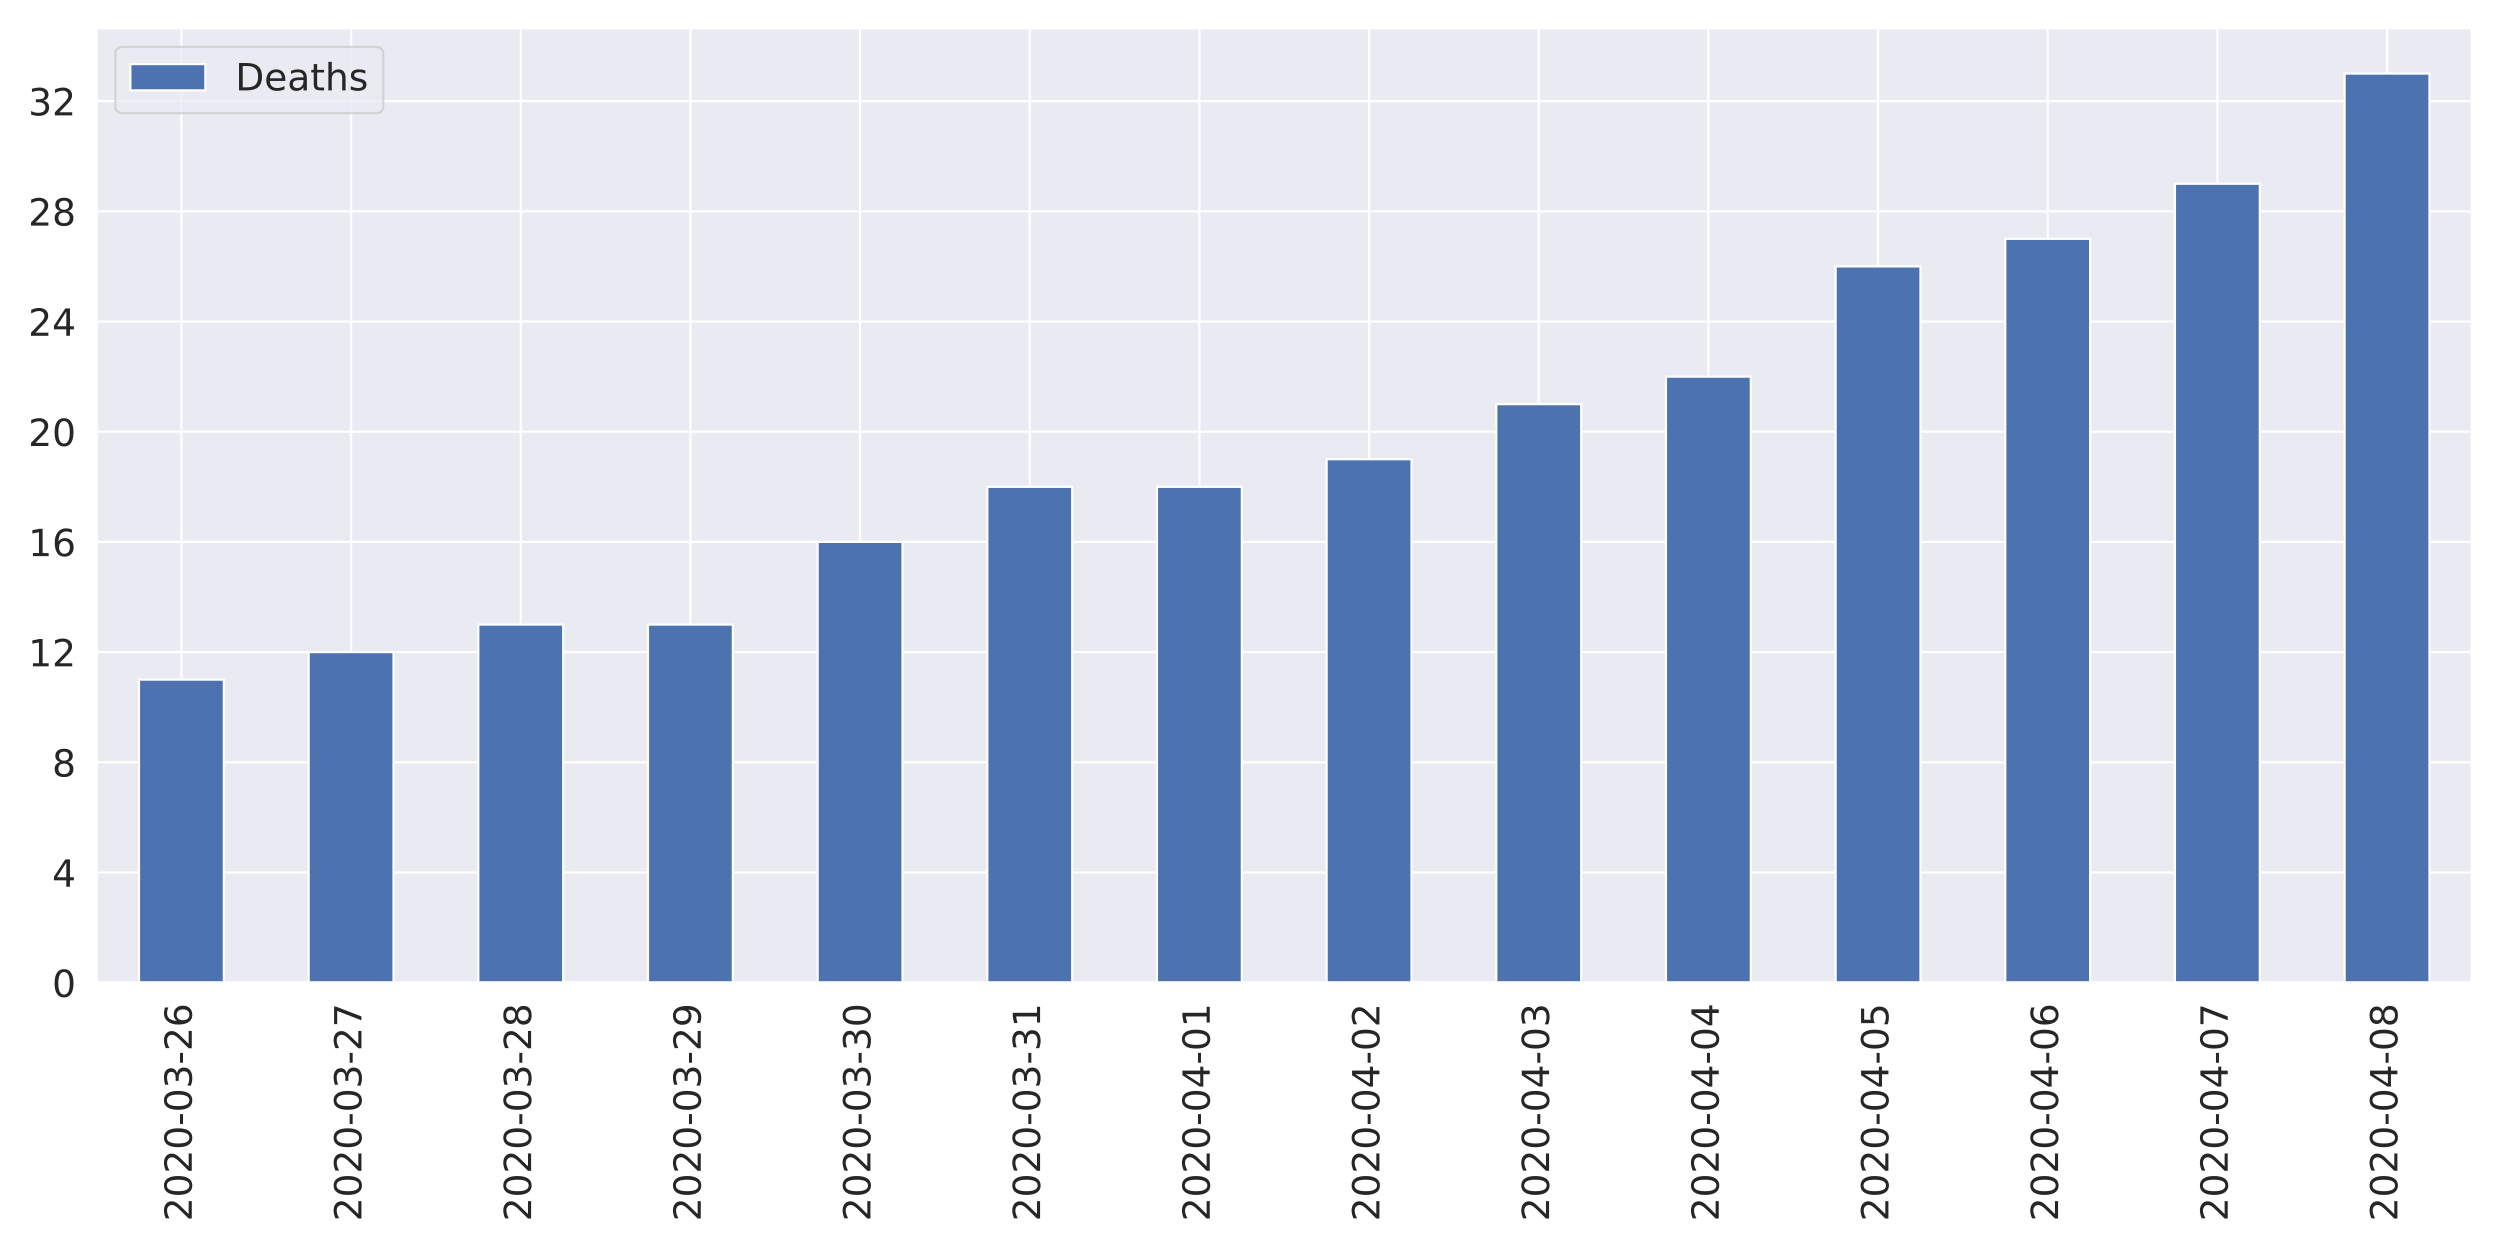
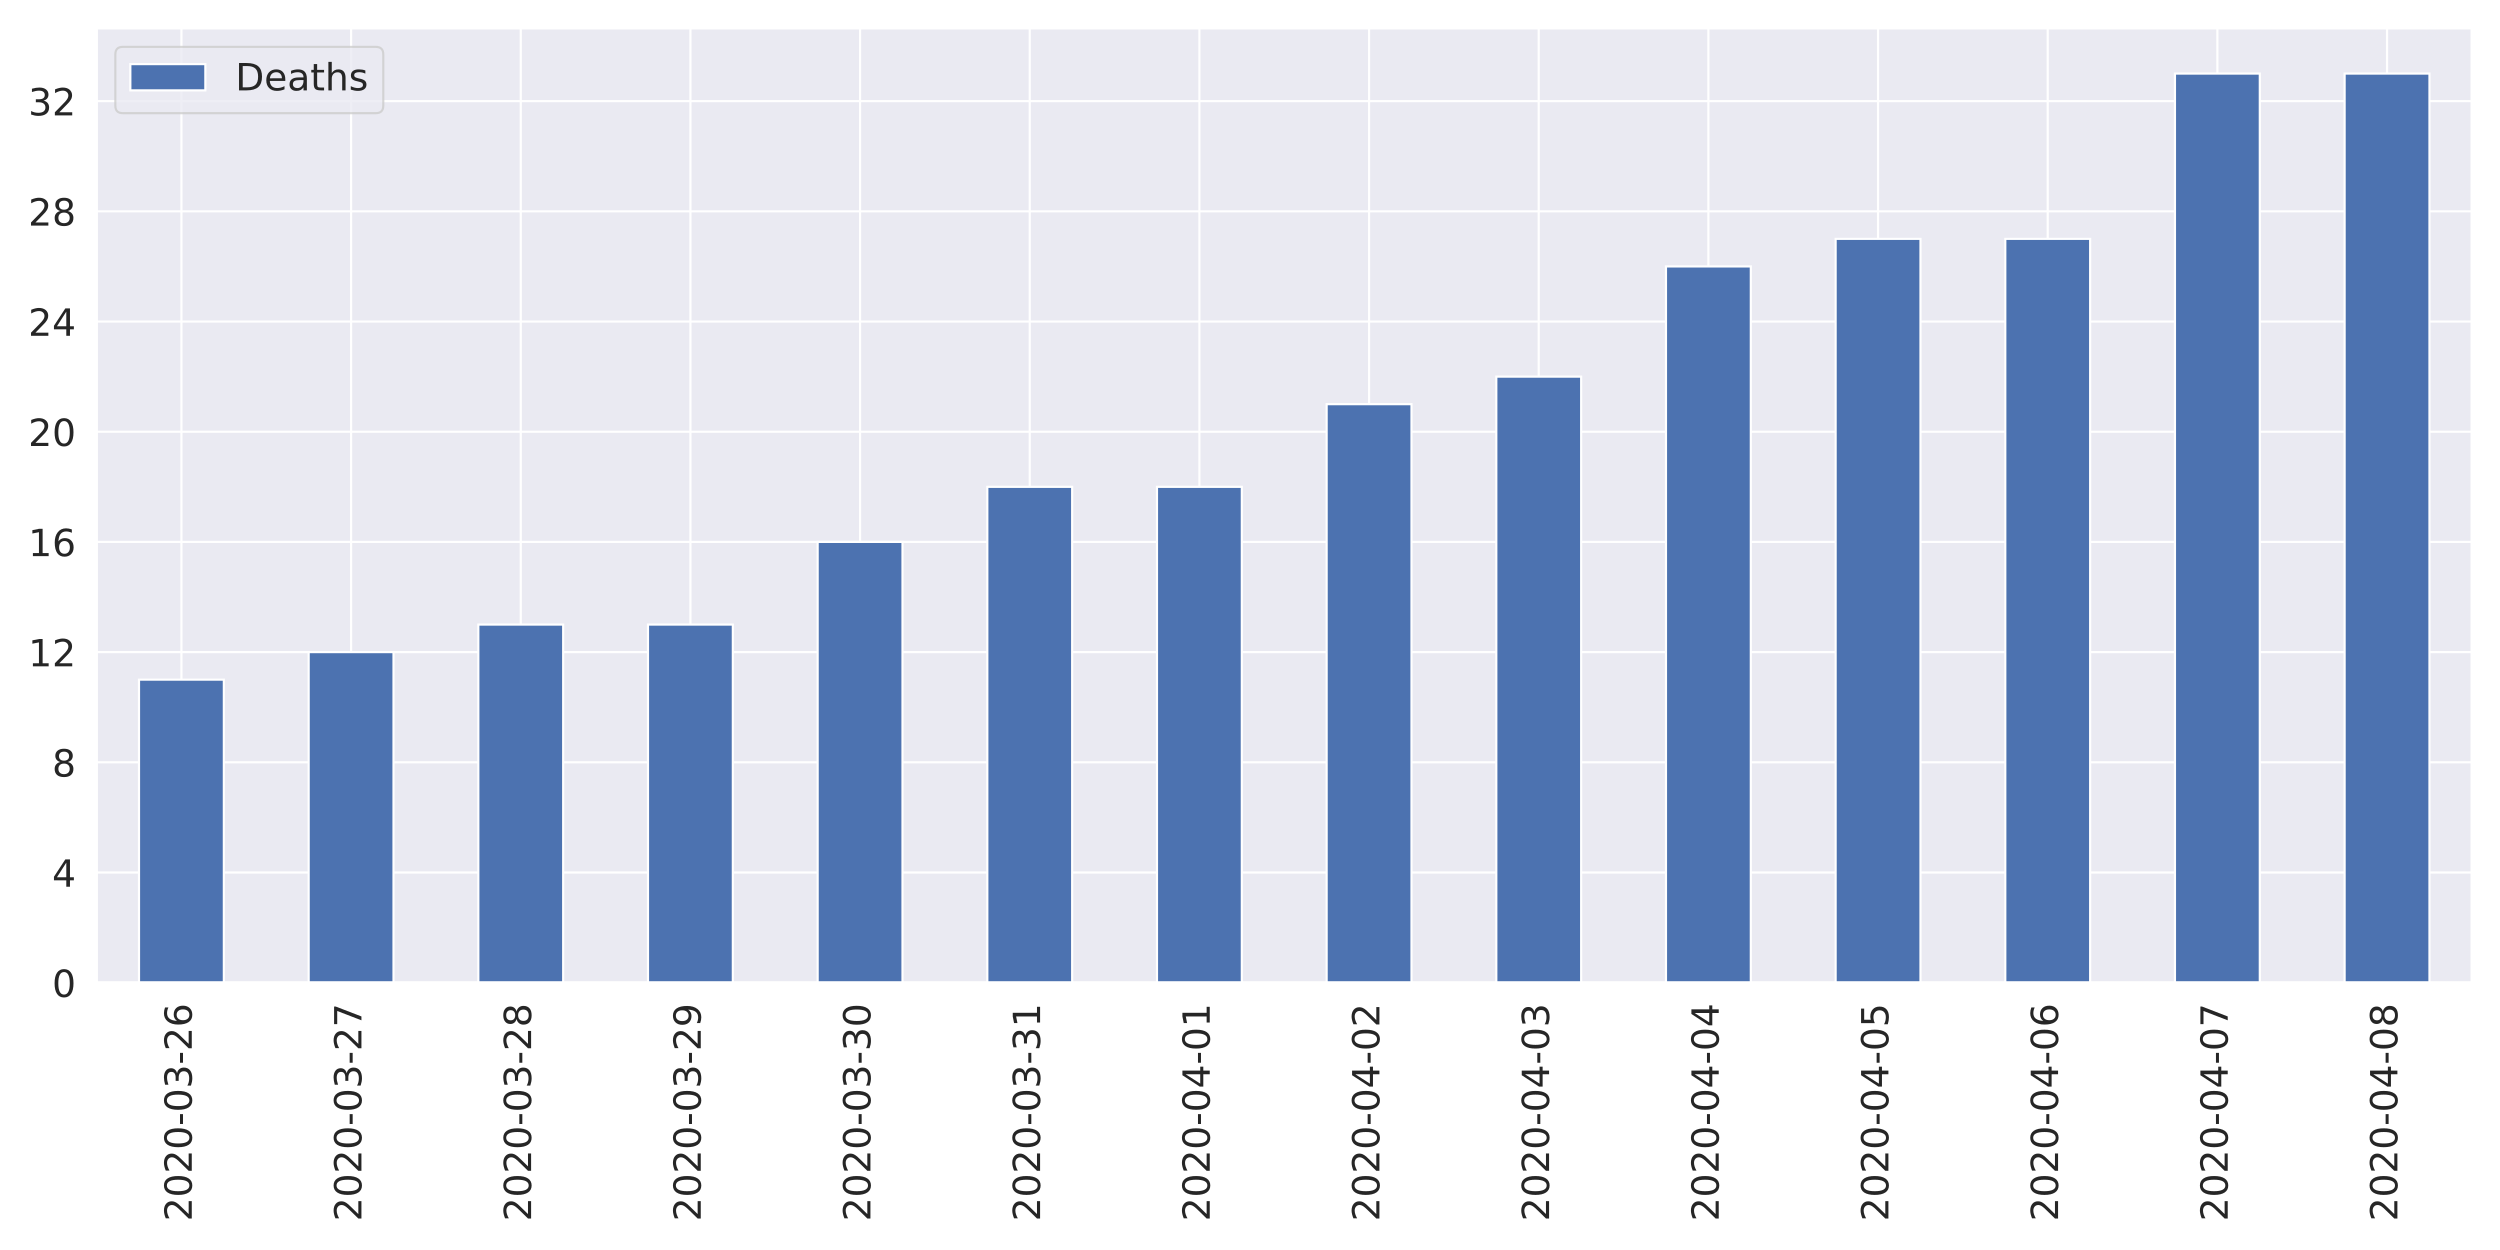
<svg xmlns="http://www.w3.org/2000/svg" xmlns:xlink="http://www.w3.org/1999/xlink" height="576pt" version="1.1" viewBox="0 0 1152 576" width="1152pt">
  <defs>
    <style type="text/css">
*{stroke-linecap:butt;stroke-linejoin:round;}
  </style>
  </defs>
  <g id="figure_1">
    <g id="patch_1">
      <path d="M 0 576  L 1152 576  L 1152 0  L 0 0  z " style="fill:#ffffff;" />
    </g>
    <g id="axes_1">
      <g id="patch_2">
        <path d="M 44.51 452.83  L 1139.04 452.83  L 1139.04 12.96  L 44.51 12.96  z " style="fill:#eaeaf2;" />
      </g>
      <g id="matplotlib.axis_1">
        <g id="xtick_1">
          <g id="line2d_1">
            <path clip-path="url(#p0f785cb7fe)" d="M 83.6 452.83  L 83.6 12.96  " style="fill:none;stroke:#ffffff;stroke-linecap:round;" />
          </g>
          <g id="text_1">
            <defs>
              <path d="M 19.188 8.297  L 53.609 8.297  L 53.609 0  L 7.328 0  L 7.328 8.297  Q 12.938 14.109 22.625 23.891  Q 32.328 33.688 34.812 36.531  Q 39.547 41.844 41.422 45.531  Q 43.312 49.219 43.312 52.781  Q 43.312 58.594 39.234 62.25  Q 35.156 65.922 28.609 65.922  Q 23.969 65.922 18.812 64.312  Q 13.672 62.703 7.812 59.422  L 7.812 69.391  Q 13.766 71.781 18.938 73  Q 24.125 74.219 28.422 74.219  Q 39.75 74.219 46.484 68.547  Q 53.219 62.891 53.219 53.422  Q 53.219 48.922 51.531 44.891  Q 49.859 40.875 45.406 35.406  Q 44.188 33.984 37.641 27.219  Q 31.109 20.453 19.188 8.297  z " id="DejaVuSans-50" />
              <path d="M 31.781 66.406  Q 24.172 66.406 20.328 58.906  Q 16.5 51.422 16.5 36.375  Q 16.5 21.391 20.328 13.891  Q 24.172 6.391 31.781 6.391  Q 39.453 6.391 43.281 13.891  Q 47.125 21.391 47.125 36.375  Q 47.125 51.422 43.281 58.906  Q 39.453 66.406 31.781 66.406  z M 31.781 74.219  Q 44.047 74.219 50.516 64.516  Q 56.984 54.828 56.984 36.375  Q 56.984 17.969 50.516 8.266  Q 44.047 -1.422 31.781 -1.422  Q 19.531 -1.422 13.062 8.266  Q 6.594 17.969 6.594 36.375  Q 6.594 54.828 13.062 64.516  Q 19.531 74.219 31.781 74.219  z " id="DejaVuSans-48" />
              <path d="M 4.891 31.391  L 31.203 31.391  L 31.203 23.391  L 4.891 23.391  z " id="DejaVuSans-45" />
              <path d="M 40.578 39.312  Q 47.656 37.797 51.625 33  Q 55.609 28.219 55.609 21.188  Q 55.609 10.406 48.188 4.484  Q 40.766 -1.422 27.094 -1.422  Q 22.516 -1.422 17.656 -0.516  Q 12.797 0.391 7.625 2.203  L 7.625 11.719  Q 11.719 9.328 16.594 8.109  Q 21.484 6.891 26.812 6.891  Q 36.078 6.891 40.938 10.547  Q 45.797 14.203 45.797 21.188  Q 45.797 27.641 41.281 31.266  Q 36.766 34.906 28.719 34.906  L 20.219 34.906  L 20.219 43.016  L 29.109 43.016  Q 36.375 43.016 40.234 45.922  Q 44.094 48.828 44.094 54.297  Q 44.094 59.906 40.109 62.906  Q 36.141 65.922 28.719 65.922  Q 24.656 65.922 20.016 65.031  Q 15.375 64.156 9.812 62.312  L 9.812 71.094  Q 15.438 72.656 20.344 73.438  Q 25.25 74.219 29.594 74.219  Q 40.828 74.219 47.359 69.109  Q 53.906 64.016 53.906 55.328  Q 53.906 49.266 50.438 45.094  Q 46.969 40.922 40.578 39.312  z " id="DejaVuSans-51" />
              <path d="M 33.016 40.375  Q 26.375 40.375 22.484 35.828  Q 18.609 31.297 18.609 23.391  Q 18.609 15.531 22.484 10.953  Q 26.375 6.391 33.016 6.391  Q 39.656 6.391 43.531 10.953  Q 47.406 15.531 47.406 23.391  Q 47.406 31.297 43.531 35.828  Q 39.656 40.375 33.016 40.375  z M 52.594 71.297  L 52.594 62.312  Q 48.875 64.062 45.094 64.984  Q 41.312 65.922 37.594 65.922  Q 27.828 65.922 22.672 59.328  Q 17.531 52.734 16.797 39.406  Q 19.672 43.656 24.016 45.922  Q 28.375 48.188 33.594 48.188  Q 44.578 48.188 50.953 41.516  Q 57.328 34.859 57.328 23.391  Q 57.328 12.156 50.688 5.359  Q 44.047 -1.422 33.016 -1.422  Q 20.359 -1.422 13.672 8.266  Q 6.984 17.969 6.984 36.375  Q 6.984 53.656 15.188 63.938  Q 23.391 74.219 37.203 74.219  Q 40.922 74.219 44.703 73.484  Q 48.484 72.75 52.594 71.297  z " id="DejaVuSans-54" />
            </defs>
            <g style="fill:#262626;" transform="translate(88.36856 562.7538)rotate(-90)scale(0.1728 -0.1728)">
              <use xlink:href="#DejaVuSans-50" />
              <use x="63.623" xlink:href="#DejaVuSans-48" />
              <use x="127.246" xlink:href="#DejaVuSans-50" />
              <use x="190.869" xlink:href="#DejaVuSans-48" />
              <use x="254.492" xlink:href="#DejaVuSans-45" />
              <use x="290.576" xlink:href="#DejaVuSans-48" />
              <use x="354.199" xlink:href="#DejaVuSans-51" />
              <use x="417.822" xlink:href="#DejaVuSans-45" />
              <use x="453.906" xlink:href="#DejaVuSans-50" />
              <use x="517.529" xlink:href="#DejaVuSans-54" />
            </g>
          </g>
        </g>
        <g id="xtick_2">
          <g id="line2d_2">
            <path clip-path="url(#p0f785cb7fe)" d="M 161.781 452.83  L 161.781 12.96  " style="fill:none;stroke:#ffffff;stroke-linecap:round;" />
          </g>
          <g id="text_2">
            <defs>
              <path d="M 8.203 72.906  L 55.078 72.906  L 55.078 68.703  L 28.609 0  L 18.312 0  L 43.219 64.594  L 8.203 64.594  z " id="DejaVuSans-55" />
            </defs>
            <g style="fill:#262626;" transform="translate(166.5493 562.7538)rotate(-90)scale(0.1728 -0.1728)">
              <use xlink:href="#DejaVuSans-50" />
              <use x="63.623" xlink:href="#DejaVuSans-48" />
              <use x="127.246" xlink:href="#DejaVuSans-50" />
              <use x="190.869" xlink:href="#DejaVuSans-48" />
              <use x="254.492" xlink:href="#DejaVuSans-45" />
              <use x="290.576" xlink:href="#DejaVuSans-48" />
              <use x="354.199" xlink:href="#DejaVuSans-51" />
              <use x="417.822" xlink:href="#DejaVuSans-45" />
              <use x="453.906" xlink:href="#DejaVuSans-50" />
              <use x="517.529" xlink:href="#DejaVuSans-55" />
            </g>
          </g>
        </g>
        <g id="xtick_3">
          <g id="line2d_3">
            <path clip-path="url(#p0f785cb7fe)" d="M 239.962 452.83  L 239.962 12.96  " style="fill:none;stroke:#ffffff;stroke-linecap:round;" />
          </g>
          <g id="text_3">
            <defs>
              <path d="M 31.781 34.625  Q 24.75 34.625 20.719 30.859  Q 16.703 27.094 16.703 20.516  Q 16.703 13.922 20.719 10.156  Q 24.75 6.391 31.781 6.391  Q 38.812 6.391 42.859 10.172  Q 46.922 13.969 46.922 20.516  Q 46.922 27.094 42.891 30.859  Q 38.875 34.625 31.781 34.625  z M 21.922 38.812  Q 15.578 40.375 12.031 44.719  Q 8.5 49.078 8.5 55.328  Q 8.5 64.062 14.719 69.141  Q 20.953 74.219 31.781 74.219  Q 42.672 74.219 48.875 69.141  Q 55.078 64.062 55.078 55.328  Q 55.078 49.078 51.531 44.719  Q 48 40.375 41.703 38.812  Q 48.828 37.156 52.797 32.312  Q 56.781 27.484 56.781 20.516  Q 56.781 9.906 50.312 4.234  Q 43.844 -1.422 31.781 -1.422  Q 19.734 -1.422 13.25 4.234  Q 6.781 9.906 6.781 20.516  Q 6.781 27.484 10.781 32.312  Q 14.797 37.156 21.922 38.812  z M 18.312 54.391  Q 18.312 48.734 21.844 45.562  Q 25.391 42.391 31.781 42.391  Q 38.141 42.391 41.719 45.562  Q 45.312 48.734 45.312 54.391  Q 45.312 60.062 41.719 63.234  Q 38.141 66.406 31.781 66.406  Q 25.391 66.406 21.844 63.234  Q 18.312 60.062 18.312 54.391  z " id="DejaVuSans-56" />
            </defs>
            <g style="fill:#262626;" transform="translate(244.73 562.7538)rotate(-90)scale(0.1728 -0.1728)">
              <use xlink:href="#DejaVuSans-50" />
              <use x="63.623" xlink:href="#DejaVuSans-48" />
              <use x="127.246" xlink:href="#DejaVuSans-50" />
              <use x="190.869" xlink:href="#DejaVuSans-48" />
              <use x="254.492" xlink:href="#DejaVuSans-45" />
              <use x="290.576" xlink:href="#DejaVuSans-48" />
              <use x="354.199" xlink:href="#DejaVuSans-51" />
              <use x="417.822" xlink:href="#DejaVuSans-45" />
              <use x="453.906" xlink:href="#DejaVuSans-50" />
              <use x="517.529" xlink:href="#DejaVuSans-56" />
            </g>
          </g>
        </g>
        <g id="xtick_4">
          <g id="line2d_4">
            <path clip-path="url(#p0f785cb7fe)" d="M 318.142 452.83  L 318.142 12.96  " style="fill:none;stroke:#ffffff;stroke-linecap:round;" />
          </g>
          <g id="text_4">
            <defs>
              <path d="M 10.984 1.516  L 10.984 10.5  Q 14.703 8.734 18.5 7.812  Q 22.312 6.891 25.984 6.891  Q 35.75 6.891 40.891 13.453  Q 46.047 20.016 46.781 33.406  Q 43.953 29.203 39.594 26.953  Q 35.25 24.703 29.984 24.703  Q 19.047 24.703 12.672 31.312  Q 6.297 37.938 6.297 49.422  Q 6.297 60.641 12.938 67.422  Q 19.578 74.219 30.609 74.219  Q 43.266 74.219 49.922 64.516  Q 56.594 54.828 56.594 36.375  Q 56.594 19.141 48.406 8.859  Q 40.234 -1.422 26.422 -1.422  Q 22.703 -1.422 18.891 -0.688  Q 15.094 0.047 10.984 1.516  z M 30.609 32.422  Q 37.25 32.422 41.125 36.953  Q 45.016 41.5 45.016 49.422  Q 45.016 57.281 41.125 61.844  Q 37.25 66.406 30.609 66.406  Q 23.969 66.406 20.094 61.844  Q 16.219 57.281 16.219 49.422  Q 16.219 41.5 20.094 36.953  Q 23.969 32.422 30.609 32.422  z " id="DejaVuSans-57" />
            </defs>
            <g style="fill:#262626;" transform="translate(322.9107 562.7538)rotate(-90)scale(0.1728 -0.1728)">
              <use xlink:href="#DejaVuSans-50" />
              <use x="63.623" xlink:href="#DejaVuSans-48" />
              <use x="127.246" xlink:href="#DejaVuSans-50" />
              <use x="190.869" xlink:href="#DejaVuSans-48" />
              <use x="254.492" xlink:href="#DejaVuSans-45" />
              <use x="290.576" xlink:href="#DejaVuSans-48" />
              <use x="354.199" xlink:href="#DejaVuSans-51" />
              <use x="417.822" xlink:href="#DejaVuSans-45" />
              <use x="453.906" xlink:href="#DejaVuSans-50" />
              <use x="517.529" xlink:href="#DejaVuSans-57" />
            </g>
          </g>
        </g>
        <g id="xtick_5">
          <g id="line2d_5">
            <path clip-path="url(#p0f785cb7fe)" d="M 396.323 452.83  L 396.323 12.96  " style="fill:none;stroke:#ffffff;stroke-linecap:round;" />
          </g>
          <g id="text_5">
            <g style="fill:#262626;" transform="translate(401.0914 562.7538)rotate(-90)scale(0.1728 -0.1728)">
              <use xlink:href="#DejaVuSans-50" />
              <use x="63.623" xlink:href="#DejaVuSans-48" />
              <use x="127.246" xlink:href="#DejaVuSans-50" />
              <use x="190.869" xlink:href="#DejaVuSans-48" />
              <use x="254.492" xlink:href="#DejaVuSans-45" />
              <use x="290.576" xlink:href="#DejaVuSans-48" />
              <use x="354.199" xlink:href="#DejaVuSans-51" />
              <use x="417.822" xlink:href="#DejaVuSans-45" />
              <use x="453.906" xlink:href="#DejaVuSans-51" />
              <use x="517.529" xlink:href="#DejaVuSans-48" />
            </g>
          </g>
        </g>
        <g id="xtick_6">
          <g id="line2d_6">
            <path clip-path="url(#p0f785cb7fe)" d="M 474.504 452.83  L 474.504 12.96  " style="fill:none;stroke:#ffffff;stroke-linecap:round;" />
          </g>
          <g id="text_6">
            <defs>
              <path d="M 12.406 8.297  L 28.516 8.297  L 28.516 63.922  L 10.984 60.406  L 10.984 69.391  L 28.422 72.906  L 38.281 72.906  L 38.281 8.297  L 54.391 8.297  L 54.391 0  L 12.406 0  z " id="DejaVuSans-49" />
            </defs>
            <g style="fill:#262626;" transform="translate(479.2721 562.7538)rotate(-90)scale(0.1728 -0.1728)">
              <use xlink:href="#DejaVuSans-50" />
              <use x="63.623" xlink:href="#DejaVuSans-48" />
              <use x="127.246" xlink:href="#DejaVuSans-50" />
              <use x="190.869" xlink:href="#DejaVuSans-48" />
              <use x="254.492" xlink:href="#DejaVuSans-45" />
              <use x="290.576" xlink:href="#DejaVuSans-48" />
              <use x="354.199" xlink:href="#DejaVuSans-51" />
              <use x="417.822" xlink:href="#DejaVuSans-45" />
              <use x="453.906" xlink:href="#DejaVuSans-51" />
              <use x="517.529" xlink:href="#DejaVuSans-49" />
            </g>
          </g>
        </g>
        <g id="xtick_7">
          <g id="line2d_7">
            <path clip-path="url(#p0f785cb7fe)" d="M 552.685 452.83  L 552.685 12.96  " style="fill:none;stroke:#ffffff;stroke-linecap:round;" />
          </g>
          <g id="text_7">
            <defs>
              <path d="M 37.797 64.312  L 12.891 25.391  L 37.797 25.391  z M 35.203 72.906  L 47.609 72.906  L 47.609 25.391  L 58.016 25.391  L 58.016 17.188  L 47.609 17.188  L 47.609 0  L 37.797 0  L 37.797 17.188  L 4.891 17.188  L 4.891 26.703  z " id="DejaVuSans-52" />
            </defs>
            <g style="fill:#262626;" transform="translate(557.4528 562.7538)rotate(-90)scale(0.1728 -0.1728)">
              <use xlink:href="#DejaVuSans-50" />
              <use x="63.623" xlink:href="#DejaVuSans-48" />
              <use x="127.246" xlink:href="#DejaVuSans-50" />
              <use x="190.869" xlink:href="#DejaVuSans-48" />
              <use x="254.492" xlink:href="#DejaVuSans-45" />
              <use x="290.576" xlink:href="#DejaVuSans-48" />
              <use x="354.199" xlink:href="#DejaVuSans-52" />
              <use x="417.822" xlink:href="#DejaVuSans-45" />
              <use x="453.906" xlink:href="#DejaVuSans-48" />
              <use x="517.529" xlink:href="#DejaVuSans-49" />
            </g>
          </g>
        </g>
        <g id="xtick_8">
          <g id="line2d_8">
            <path clip-path="url(#p0f785cb7fe)" d="M 630.865 452.83  L 630.865 12.96  " style="fill:none;stroke:#ffffff;stroke-linecap:round;" />
          </g>
          <g id="text_8">
            <g style="fill:#262626;" transform="translate(635.6336 562.7538)rotate(-90)scale(0.1728 -0.1728)">
              <use xlink:href="#DejaVuSans-50" />
              <use x="63.623" xlink:href="#DejaVuSans-48" />
              <use x="127.246" xlink:href="#DejaVuSans-50" />
              <use x="190.869" xlink:href="#DejaVuSans-48" />
              <use x="254.492" xlink:href="#DejaVuSans-45" />
              <use x="290.576" xlink:href="#DejaVuSans-48" />
              <use x="354.199" xlink:href="#DejaVuSans-52" />
              <use x="417.822" xlink:href="#DejaVuSans-45" />
              <use x="453.906" xlink:href="#DejaVuSans-48" />
              <use x="517.529" xlink:href="#DejaVuSans-50" />
            </g>
          </g>
        </g>
        <g id="xtick_9">
          <g id="line2d_9">
            <path clip-path="url(#p0f785cb7fe)" d="M 709.046 452.83  L 709.046 12.96  " style="fill:none;stroke:#ffffff;stroke-linecap:round;" />
          </g>
          <g id="text_9">
            <g style="fill:#262626;" transform="translate(713.8143 562.7538)rotate(-90)scale(0.1728 -0.1728)">
              <use xlink:href="#DejaVuSans-50" />
              <use x="63.623" xlink:href="#DejaVuSans-48" />
              <use x="127.246" xlink:href="#DejaVuSans-50" />
              <use x="190.869" xlink:href="#DejaVuSans-48" />
              <use x="254.492" xlink:href="#DejaVuSans-45" />
              <use x="290.576" xlink:href="#DejaVuSans-48" />
              <use x="354.199" xlink:href="#DejaVuSans-52" />
              <use x="417.822" xlink:href="#DejaVuSans-45" />
              <use x="453.906" xlink:href="#DejaVuSans-48" />
              <use x="517.529" xlink:href="#DejaVuSans-51" />
            </g>
          </g>
        </g>
        <g id="xtick_10">
          <g id="line2d_10">
            <path clip-path="url(#p0f785cb7fe)" d="M 787.227 452.83  L 787.227 12.96  " style="fill:none;stroke:#ffffff;stroke-linecap:round;" />
          </g>
          <g id="text_10">
            <g style="fill:#262626;" transform="translate(791.995 562.7538)rotate(-90)scale(0.1728 -0.1728)">
              <use xlink:href="#DejaVuSans-50" />
              <use x="63.623" xlink:href="#DejaVuSans-48" />
              <use x="127.246" xlink:href="#DejaVuSans-50" />
              <use x="190.869" xlink:href="#DejaVuSans-48" />
              <use x="254.492" xlink:href="#DejaVuSans-45" />
              <use x="290.576" xlink:href="#DejaVuSans-48" />
              <use x="354.199" xlink:href="#DejaVuSans-52" />
              <use x="417.822" xlink:href="#DejaVuSans-45" />
              <use x="453.906" xlink:href="#DejaVuSans-48" />
              <use x="517.529" xlink:href="#DejaVuSans-52" />
            </g>
          </g>
        </g>
        <g id="xtick_11">
          <g id="line2d_11">
            <path clip-path="url(#p0f785cb7fe)" d="M 865.408 452.83  L 865.408 12.96  " style="fill:none;stroke:#ffffff;stroke-linecap:round;" />
          </g>
          <g id="text_11">
            <defs>
              <path d="M 10.797 72.906  L 49.516 72.906  L 49.516 64.594  L 19.828 64.594  L 19.828 46.734  Q 21.969 47.469 24.109 47.828  Q 26.266 48.188 28.422 48.188  Q 40.625 48.188 47.75 41.5  Q 54.891 34.812 54.891 23.391  Q 54.891 11.625 47.562 5.094  Q 40.234 -1.422 26.906 -1.422  Q 22.312 -1.422 17.547 -0.641  Q 12.797 0.141 7.719 1.703  L 7.719 11.625  Q 12.109 9.234 16.797 8.062  Q 21.484 6.891 26.703 6.891  Q 35.156 6.891 40.078 11.328  Q 45.016 15.766 45.016 23.391  Q 45.016 31 40.078 35.438  Q 35.156 39.891 26.703 39.891  Q 22.75 39.891 18.812 39.016  Q 14.891 38.141 10.797 36.281  z " id="DejaVuSans-53" />
            </defs>
            <g style="fill:#262626;" transform="translate(870.1757 562.7538)rotate(-90)scale(0.1728 -0.1728)">
              <use xlink:href="#DejaVuSans-50" />
              <use x="63.623" xlink:href="#DejaVuSans-48" />
              <use x="127.246" xlink:href="#DejaVuSans-50" />
              <use x="190.869" xlink:href="#DejaVuSans-48" />
              <use x="254.492" xlink:href="#DejaVuSans-45" />
              <use x="290.576" xlink:href="#DejaVuSans-48" />
              <use x="354.199" xlink:href="#DejaVuSans-52" />
              <use x="417.822" xlink:href="#DejaVuSans-45" />
              <use x="453.906" xlink:href="#DejaVuSans-48" />
              <use x="517.529" xlink:href="#DejaVuSans-53" />
            </g>
          </g>
        </g>
        <g id="xtick_12">
          <g id="line2d_12">
            <path clip-path="url(#p0f785cb7fe)" d="M 943.588 452.83  L 943.588 12.96  " style="fill:none;stroke:#ffffff;stroke-linecap:round;" />
          </g>
          <g id="text_12">
            <g style="fill:#262626;" transform="translate(948.3564 562.7538)rotate(-90)scale(0.1728 -0.1728)">
              <use xlink:href="#DejaVuSans-50" />
              <use x="63.623" xlink:href="#DejaVuSans-48" />
              <use x="127.246" xlink:href="#DejaVuSans-50" />
              <use x="190.869" xlink:href="#DejaVuSans-48" />
              <use x="254.492" xlink:href="#DejaVuSans-45" />
              <use x="290.576" xlink:href="#DejaVuSans-48" />
              <use x="354.199" xlink:href="#DejaVuSans-52" />
              <use x="417.822" xlink:href="#DejaVuSans-45" />
              <use x="453.906" xlink:href="#DejaVuSans-48" />
              <use x="517.529" xlink:href="#DejaVuSans-54" />
            </g>
          </g>
        </g>
        <g id="xtick_13">
          <g id="line2d_13">
            <path clip-path="url(#p0f785cb7fe)" d="M 1021.769 452.83  L 1021.769 12.96  " style="fill:none;stroke:#ffffff;stroke-linecap:round;" />
          </g>
          <g id="text_13">
            <g style="fill:#262626;" transform="translate(1026.537 562.7538)rotate(-90)scale(0.1728 -0.1728)">
              <use xlink:href="#DejaVuSans-50" />
              <use x="63.623" xlink:href="#DejaVuSans-48" />
              <use x="127.246" xlink:href="#DejaVuSans-50" />
              <use x="190.869" xlink:href="#DejaVuSans-48" />
              <use x="254.492" xlink:href="#DejaVuSans-45" />
              <use x="290.576" xlink:href="#DejaVuSans-48" />
              <use x="354.199" xlink:href="#DejaVuSans-52" />
              <use x="417.822" xlink:href="#DejaVuSans-45" />
              <use x="453.906" xlink:href="#DejaVuSans-48" />
              <use x="517.529" xlink:href="#DejaVuSans-55" />
            </g>
          </g>
        </g>
        <g id="xtick_14">
          <g id="line2d_14">
            <path clip-path="url(#p0f785cb7fe)" d="M 1099.95 452.83  L 1099.95 12.96  " style="fill:none;stroke:#ffffff;stroke-linecap:round;" />
          </g>
          <g id="text_14">
            <g style="fill:#262626;" transform="translate(1104.718 562.7538)rotate(-90)scale(0.1728 -0.1728)">
              <use xlink:href="#DejaVuSans-50" />
              <use x="63.623" xlink:href="#DejaVuSans-48" />
              <use x="127.246" xlink:href="#DejaVuSans-50" />
              <use x="190.869" xlink:href="#DejaVuSans-48" />
              <use x="254.492" xlink:href="#DejaVuSans-45" />
              <use x="290.576" xlink:href="#DejaVuSans-48" />
              <use x="354.199" xlink:href="#DejaVuSans-52" />
              <use x="417.822" xlink:href="#DejaVuSans-45" />
              <use x="453.906" xlink:href="#DejaVuSans-48" />
              <use x="517.529" xlink:href="#DejaVuSans-56" />
            </g>
          </g>
        </g>
      </g>
      <g id="matplotlib.axis_2">
        <g id="ytick_1">
          <g id="line2d_15">
            <path clip-path="url(#p0f785cb7fe)" d="M 44.51 452.83  L 1139.04 452.83  " style="fill:none;stroke:#ffffff;stroke-linecap:round;" />
          </g>
          <g id="text_15">
            <g style="fill:#262626;" transform="translate(24.0156 459.3951)scale(0.1728 -0.1728)">
              <use xlink:href="#DejaVuSans-48" />
            </g>
          </g>
        </g>
        <g id="ytick_2">
          <g id="line2d_16">
            <path clip-path="url(#p0f785cb7fe)" d="M 44.51 402.051  L 1139.04 402.051  " style="fill:none;stroke:#ffffff;stroke-linecap:round;" />
          </g>
          <g id="text_16">
            <g style="fill:#262626;" transform="translate(24.0156 408.6164)scale(0.1728 -0.1728)">
              <use xlink:href="#DejaVuSans-52" />
            </g>
          </g>
        </g>
        <g id="ytick_3">
          <g id="line2d_17">
            <path clip-path="url(#p0f785cb7fe)" d="M 44.51 351.273  L 1139.04 351.273  " style="fill:none;stroke:#ffffff;stroke-linecap:round;" />
          </g>
          <g id="text_17">
            <g style="fill:#262626;" transform="translate(24.0156 357.8378)scale(0.1728 -0.1728)">
              <use xlink:href="#DejaVuSans-56" />
            </g>
          </g>
        </g>
        <g id="ytick_4">
          <g id="line2d_18">
            <path clip-path="url(#p0f785cb7fe)" d="M 44.51 300.494  L 1139.04 300.494  " style="fill:none;stroke:#ffffff;stroke-linecap:round;" />
          </g>
          <g id="text_18">
            <g style="fill:#262626;" transform="translate(13.0212 307.0591)scale(0.1728 -0.1728)">
              <use xlink:href="#DejaVuSans-49" />
              <use x="63.623" xlink:href="#DejaVuSans-50" />
            </g>
          </g>
        </g>
        <g id="ytick_5">
          <g id="line2d_19">
            <path clip-path="url(#p0f785cb7fe)" d="M 44.51 249.715  L 1139.04 249.715  " style="fill:none;stroke:#ffffff;stroke-linecap:round;" />
          </g>
          <g id="text_19">
            <g style="fill:#262626;" transform="translate(13.0212 256.2805)scale(0.1728 -0.1728)">
              <use xlink:href="#DejaVuSans-49" />
              <use x="63.623" xlink:href="#DejaVuSans-54" />
            </g>
          </g>
        </g>
        <g id="ytick_6">
          <g id="line2d_20">
            <path clip-path="url(#p0f785cb7fe)" d="M 44.51 198.937  L 1139.04 198.937  " style="fill:none;stroke:#ffffff;stroke-linecap:round;" />
          </g>
          <g id="text_20">
            <g style="fill:#262626;" transform="translate(13.0212 205.5018)scale(0.1728 -0.1728)">
              <use xlink:href="#DejaVuSans-50" />
              <use x="63.623" xlink:href="#DejaVuSans-48" />
            </g>
          </g>
        </g>
        <g id="ytick_7">
          <g id="line2d_21">
            <path clip-path="url(#p0f785cb7fe)" d="M 44.51 148.158  L 1139.04 148.158  " style="fill:none;stroke:#ffffff;stroke-linecap:round;" />
          </g>
          <g id="text_21">
            <g style="fill:#262626;" transform="translate(13.0212 154.7232)scale(0.1728 -0.1728)">
              <use xlink:href="#DejaVuSans-50" />
              <use x="63.623" xlink:href="#DejaVuSans-52" />
            </g>
          </g>
        </g>
        <g id="ytick_8">
          <g id="line2d_22">
            <path clip-path="url(#p0f785cb7fe)" d="M 44.51 97.379  L 1139.04 97.379  " style="fill:none;stroke:#ffffff;stroke-linecap:round;" />
          </g>
          <g id="text_22">
            <g style="fill:#262626;" transform="translate(13.0212 103.9445)scale(0.1728 -0.1728)">
              <use xlink:href="#DejaVuSans-50" />
              <use x="63.623" xlink:href="#DejaVuSans-56" />
            </g>
          </g>
        </g>
        <g id="ytick_9">
          <g id="line2d_23">
            <path clip-path="url(#p0f785cb7fe)" d="M 44.51 46.601  L 1139.04 46.601  " style="fill:none;stroke:#ffffff;stroke-linecap:round;" />
          </g>
          <g id="text_23">
            <g style="fill:#262626;" transform="translate(13.0212 53.1659)scale(0.1728 -0.1728)">
              <use xlink:href="#DejaVuSans-51" />
              <use x="63.623" xlink:href="#DejaVuSans-50" />
            </g>
          </g>
        </g>
      </g>
      <g id="patch_3">
        <path clip-path="url(#p0f785cb7fe)" d="M 64.055 452.83  L 103.146 452.83  L 103.146 313.189  L 64.055 313.189  z " style="fill:#4c72b0;stroke:#ffffff;stroke-linejoin:miter;" />
      </g>
      <g id="patch_4">
        <path clip-path="url(#p0f785cb7fe)" d="M 142.236 452.83  L 181.326 452.83  L 181.326 300.494  L 142.236 300.494  z " style="fill:#4c72b0;stroke:#ffffff;stroke-linejoin:miter;" />
      </g>
      <g id="patch_5">
        <path clip-path="url(#p0f785cb7fe)" d="M 220.417 452.83  L 259.507 452.83  L 259.507 287.799  L 220.417 287.799  z " style="fill:#4c72b0;stroke:#ffffff;stroke-linejoin:miter;" />
      </g>
      <g id="patch_6">
        <path clip-path="url(#p0f785cb7fe)" d="M 298.597 452.83  L 337.688 452.83  L 337.688 287.799  L 298.597 287.799  z " style="fill:#4c72b0;stroke:#ffffff;stroke-linejoin:miter;" />
      </g>
      <g id="patch_7">
        <path clip-path="url(#p0f785cb7fe)" d="M 376.778 452.83  L 415.868 452.83  L 415.868 249.715  L 376.778 249.715  z " style="fill:#4c72b0;stroke:#ffffff;stroke-linejoin:miter;" />
      </g>
      <g id="patch_8">
        <path clip-path="url(#p0f785cb7fe)" d="M 454.959 452.83  L 494.049 452.83  L 494.049 224.326  L 454.959 224.326  z " style="fill:#4c72b0;stroke:#ffffff;stroke-linejoin:miter;" />
      </g>
      <g id="patch_9">
        <path clip-path="url(#p0f785cb7fe)" d="M 533.139 452.83  L 572.23 452.83  L 572.23 224.326  L 533.139 224.326  z " style="fill:#4c72b0;stroke:#ffffff;stroke-linejoin:miter;" />
      </g>
      <g id="patch_10">
-         <path clip-path="url(#p0f785cb7fe)" d="M 611.32 452.83  L 650.411 452.83  L 650.411 211.631  L 611.32 211.631  z " style="fill:#4c72b0;stroke:#ffffff;stroke-linejoin:miter;" />
+         <path clip-path="url(#p0f785cb7fe)" d="M 611.32 452.83  L 650.411 452.83  L 650.411 186.242  L 611.32 186.242  z " style="fill:#4c72b0;stroke:#ffffff;stroke-linejoin:miter;" />
      </g>
      <g id="patch_11">
-         <path clip-path="url(#p0f785cb7fe)" d="M 689.501 452.83  L 728.591 452.83  L 728.591 186.242  L 689.501 186.242  z " style="fill:#4c72b0;stroke:#ffffff;stroke-linejoin:miter;" />
+         <path clip-path="url(#p0f785cb7fe)" d="M 689.501 452.83  L 728.591 452.83  L 728.591 173.547  L 689.501 173.547  z " style="fill:#4c72b0;stroke:#ffffff;stroke-linejoin:miter;" />
      </g>
      <g id="patch_12">
-         <path clip-path="url(#p0f785cb7fe)" d="M 767.682 452.83  L 806.772 452.83  L 806.772 173.547  L 767.682 173.547  z " style="fill:#4c72b0;stroke:#ffffff;stroke-linejoin:miter;" />
+         <path clip-path="url(#p0f785cb7fe)" d="M 767.682 452.83  L 806.772 452.83  L 806.772 122.769  L 767.682 122.769  z " style="fill:#4c72b0;stroke:#ffffff;stroke-linejoin:miter;" />
      </g>
      <g id="patch_13">
-         <path clip-path="url(#p0f785cb7fe)" d="M 845.862 452.83  L 884.953 452.83  L 884.953 122.769  L 845.862 122.769  z " style="fill:#4c72b0;stroke:#ffffff;stroke-linejoin:miter;" />
+         <path clip-path="url(#p0f785cb7fe)" d="M 845.862 452.83  L 884.953 452.83  L 884.953 110.074  L 845.862 110.074  z " style="fill:#4c72b0;stroke:#ffffff;stroke-linejoin:miter;" />
      </g>
      <g id="patch_14">
        <path clip-path="url(#p0f785cb7fe)" d="M 924.043 452.83  L 963.133 452.83  L 963.133 110.074  L 924.043 110.074  z " style="fill:#4c72b0;stroke:#ffffff;stroke-linejoin:miter;" />
      </g>
      <g id="patch_15">
-         <path clip-path="url(#p0f785cb7fe)" d="M 1002.224 452.83  L 1041.314 452.83  L 1041.314 84.685  L 1002.224 84.685  z " style="fill:#4c72b0;stroke:#ffffff;stroke-linejoin:miter;" />
+         <path clip-path="url(#p0f785cb7fe)" d="M 1002.224 452.83  L 1041.314 452.83  L 1041.314 33.906  L 1002.224 33.906  z " style="fill:#4c72b0;stroke:#ffffff;stroke-linejoin:miter;" />
      </g>
      <g id="patch_16">
        <path clip-path="url(#p0f785cb7fe)" d="M 1080.404 452.83  L 1119.495 452.83  L 1119.495 33.906  L 1080.404 33.906  z " style="fill:#4c72b0;stroke:#ffffff;stroke-linejoin:miter;" />
      </g>
      <g id="patch_17">
        <path d="M 44.51 452.83  L 44.51 12.96  " style="fill:none;stroke:#ffffff;stroke-linecap:square;stroke-linejoin:miter;stroke-width:1.25;" />
      </g>
      <g id="patch_18">
        <path d="M 1139.04 452.83  L 1139.04 12.96  " style="fill:none;stroke:#ffffff;stroke-linecap:square;stroke-linejoin:miter;stroke-width:1.25;" />
      </g>
      <g id="patch_19">
        <path d="M 44.51 452.83  L 1139.04 452.83  " style="fill:none;stroke:#ffffff;stroke-linecap:square;stroke-linejoin:miter;stroke-width:1.25;" />
      </g>
      <g id="patch_20">
        <path d="M 44.51 12.96  L 1139.04 12.96  " style="fill:none;stroke:#ffffff;stroke-linecap:square;stroke-linejoin:miter;stroke-width:1.25;" />
      </g>
      <g id="legend_1">
        <g id="patch_21">
          <path d="M 56.606 52.148  L 173.157 52.148  Q 176.613 52.148 176.613 48.692  L 176.613 25.056  Q 176.613 21.6 173.157 21.6  L 56.606 21.6  Q 53.15 21.6 53.15 25.056  L 53.15 48.692  Q 53.15 52.148 56.606 52.148  z " style="fill:#eaeaf2;opacity:0.8;stroke:#cccccc;stroke-linejoin:miter;" />
        </g>
        <g id="patch_22">
          <path d="M 60.062 41.642  L 94.622 41.642  L 94.622 29.546  L 60.062 29.546  z " style="fill:#4c72b0;stroke:#ffffff;stroke-linejoin:miter;" />
        </g>
        <g id="text_24">
          <defs>
            <path d="M 19.672 64.797  L 19.672 8.109  L 31.594 8.109  Q 46.688 8.109 53.688 14.938  Q 60.688 21.781 60.688 36.531  Q 60.688 51.172 53.688 57.984  Q 46.688 64.797 31.594 64.797  z M 9.812 72.906  L 30.078 72.906  Q 51.266 72.906 61.172 64.094  Q 71.094 55.281 71.094 36.531  Q 71.094 17.672 61.125 8.828  Q 51.172 0 30.078 0  L 9.812 0  z " id="DejaVuSans-68" />
            <path d="M 56.203 29.594  L 56.203 25.203  L 14.891 25.203  Q 15.484 15.922 20.484 11.062  Q 25.484 6.203 34.422 6.203  Q 39.594 6.203 44.453 7.469  Q 49.312 8.734 54.109 11.281  L 54.109 2.781  Q 49.266 0.734 44.188 -0.344  Q 39.109 -1.422 33.891 -1.422  Q 20.797 -1.422 13.156 6.188  Q 5.516 13.812 5.516 26.812  Q 5.516 40.234 12.766 48.109  Q 20.016 56 32.328 56  Q 43.359 56 49.781 48.891  Q 56.203 41.797 56.203 29.594  z M 47.219 32.234  Q 47.125 39.594 43.094 43.984  Q 39.062 48.391 32.422 48.391  Q 24.906 48.391 20.391 44.141  Q 15.875 39.891 15.188 32.172  z " id="DejaVuSans-101" />
            <path d="M 34.281 27.484  Q 23.391 27.484 19.188 25  Q 14.984 22.516 14.984 16.5  Q 14.984 11.719 18.141 8.906  Q 21.297 6.109 26.703 6.109  Q 34.188 6.109 38.703 11.406  Q 43.219 16.703 43.219 25.484  L 43.219 27.484  z M 52.203 31.203  L 52.203 0  L 43.219 0  L 43.219 8.297  Q 40.141 3.328 35.547 0.953  Q 30.953 -1.422 24.312 -1.422  Q 15.922 -1.422 10.953 3.297  Q 6 8.016 6 15.922  Q 6 25.141 12.172 29.828  Q 18.359 34.516 30.609 34.516  L 43.219 34.516  L 43.219 35.406  Q 43.219 41.609 39.141 45  Q 35.062 48.391 27.688 48.391  Q 23 48.391 18.547 47.266  Q 14.109 46.141 10.016 43.891  L 10.016 52.203  Q 14.938 54.109 19.578 55.047  Q 24.219 56 28.609 56  Q 40.484 56 46.344 49.844  Q 52.203 43.703 52.203 31.203  z " id="DejaVuSans-97" />
            <path d="M 18.312 70.219  L 18.312 54.688  L 36.812 54.688  L 36.812 47.703  L 18.312 47.703  L 18.312 18.016  Q 18.312 11.328 20.141 9.422  Q 21.969 7.516 27.594 7.516  L 36.812 7.516  L 36.812 0  L 27.594 0  Q 17.188 0 13.234 3.875  Q 9.281 7.766 9.281 18.016  L 9.281 47.703  L 2.688 47.703  L 2.688 54.688  L 9.281 54.688  L 9.281 70.219  z " id="DejaVuSans-116" />
            <path d="M 54.891 33.016  L 54.891 0  L 45.906 0  L 45.906 32.719  Q 45.906 40.484 42.875 44.328  Q 39.844 48.188 33.797 48.188  Q 26.516 48.188 22.312 43.547  Q 18.109 38.922 18.109 30.906  L 18.109 0  L 9.078 0  L 9.078 75.984  L 18.109 75.984  L 18.109 46.188  Q 21.344 51.125 25.703 53.562  Q 30.078 56 35.797 56  Q 45.219 56 50.047 50.172  Q 54.891 44.344 54.891 33.016  z " id="DejaVuSans-104" />
            <path d="M 44.281 53.078  L 44.281 44.578  Q 40.484 46.531 36.375 47.5  Q 32.281 48.484 27.875 48.484  Q 21.188 48.484 17.844 46.438  Q 14.5 44.391 14.5 40.281  Q 14.5 37.156 16.891 35.375  Q 19.281 33.594 26.516 31.984  L 29.594 31.297  Q 39.156 29.25 43.188 25.516  Q 47.219 21.781 47.219 15.094  Q 47.219 7.469 41.188 3.016  Q 35.156 -1.422 24.609 -1.422  Q 20.219 -1.422 15.453 -0.562  Q 10.688 0.297 5.422 2  L 5.422 11.281  Q 10.406 8.688 15.234 7.391  Q 20.062 6.109 24.812 6.109  Q 31.156 6.109 34.562 8.281  Q 37.984 10.453 37.984 14.406  Q 37.984 18.062 35.516 20.016  Q 33.062 21.969 24.703 23.781  L 21.578 24.516  Q 13.234 26.266 9.516 29.906  Q 5.812 33.547 5.812 39.891  Q 5.812 47.609 11.281 51.797  Q 16.75 56 26.812 56  Q 31.781 56 36.172 55.266  Q 40.578 54.547 44.281 53.078  z " id="DejaVuSans-115" />
          </defs>
          <g style="fill:#262626;" transform="translate(108.446 41.6421)scale(0.1728 -0.1728)">
            <use xlink:href="#DejaVuSans-68" />
            <use x="77.002" xlink:href="#DejaVuSans-101" />
            <use x="138.525" xlink:href="#DejaVuSans-97" />
            <use x="199.805" xlink:href="#DejaVuSans-116" />
            <use x="239.014" xlink:href="#DejaVuSans-104" />
            <use x="302.393" xlink:href="#DejaVuSans-115" />
          </g>
        </g>
      </g>
    </g>
  </g>
  <defs>
    <clipPath id="p0f785cb7fe">
      <rect height="439.87" width="1094.53" x="44.51" y="12.96" />
    </clipPath>
  </defs>
</svg>
